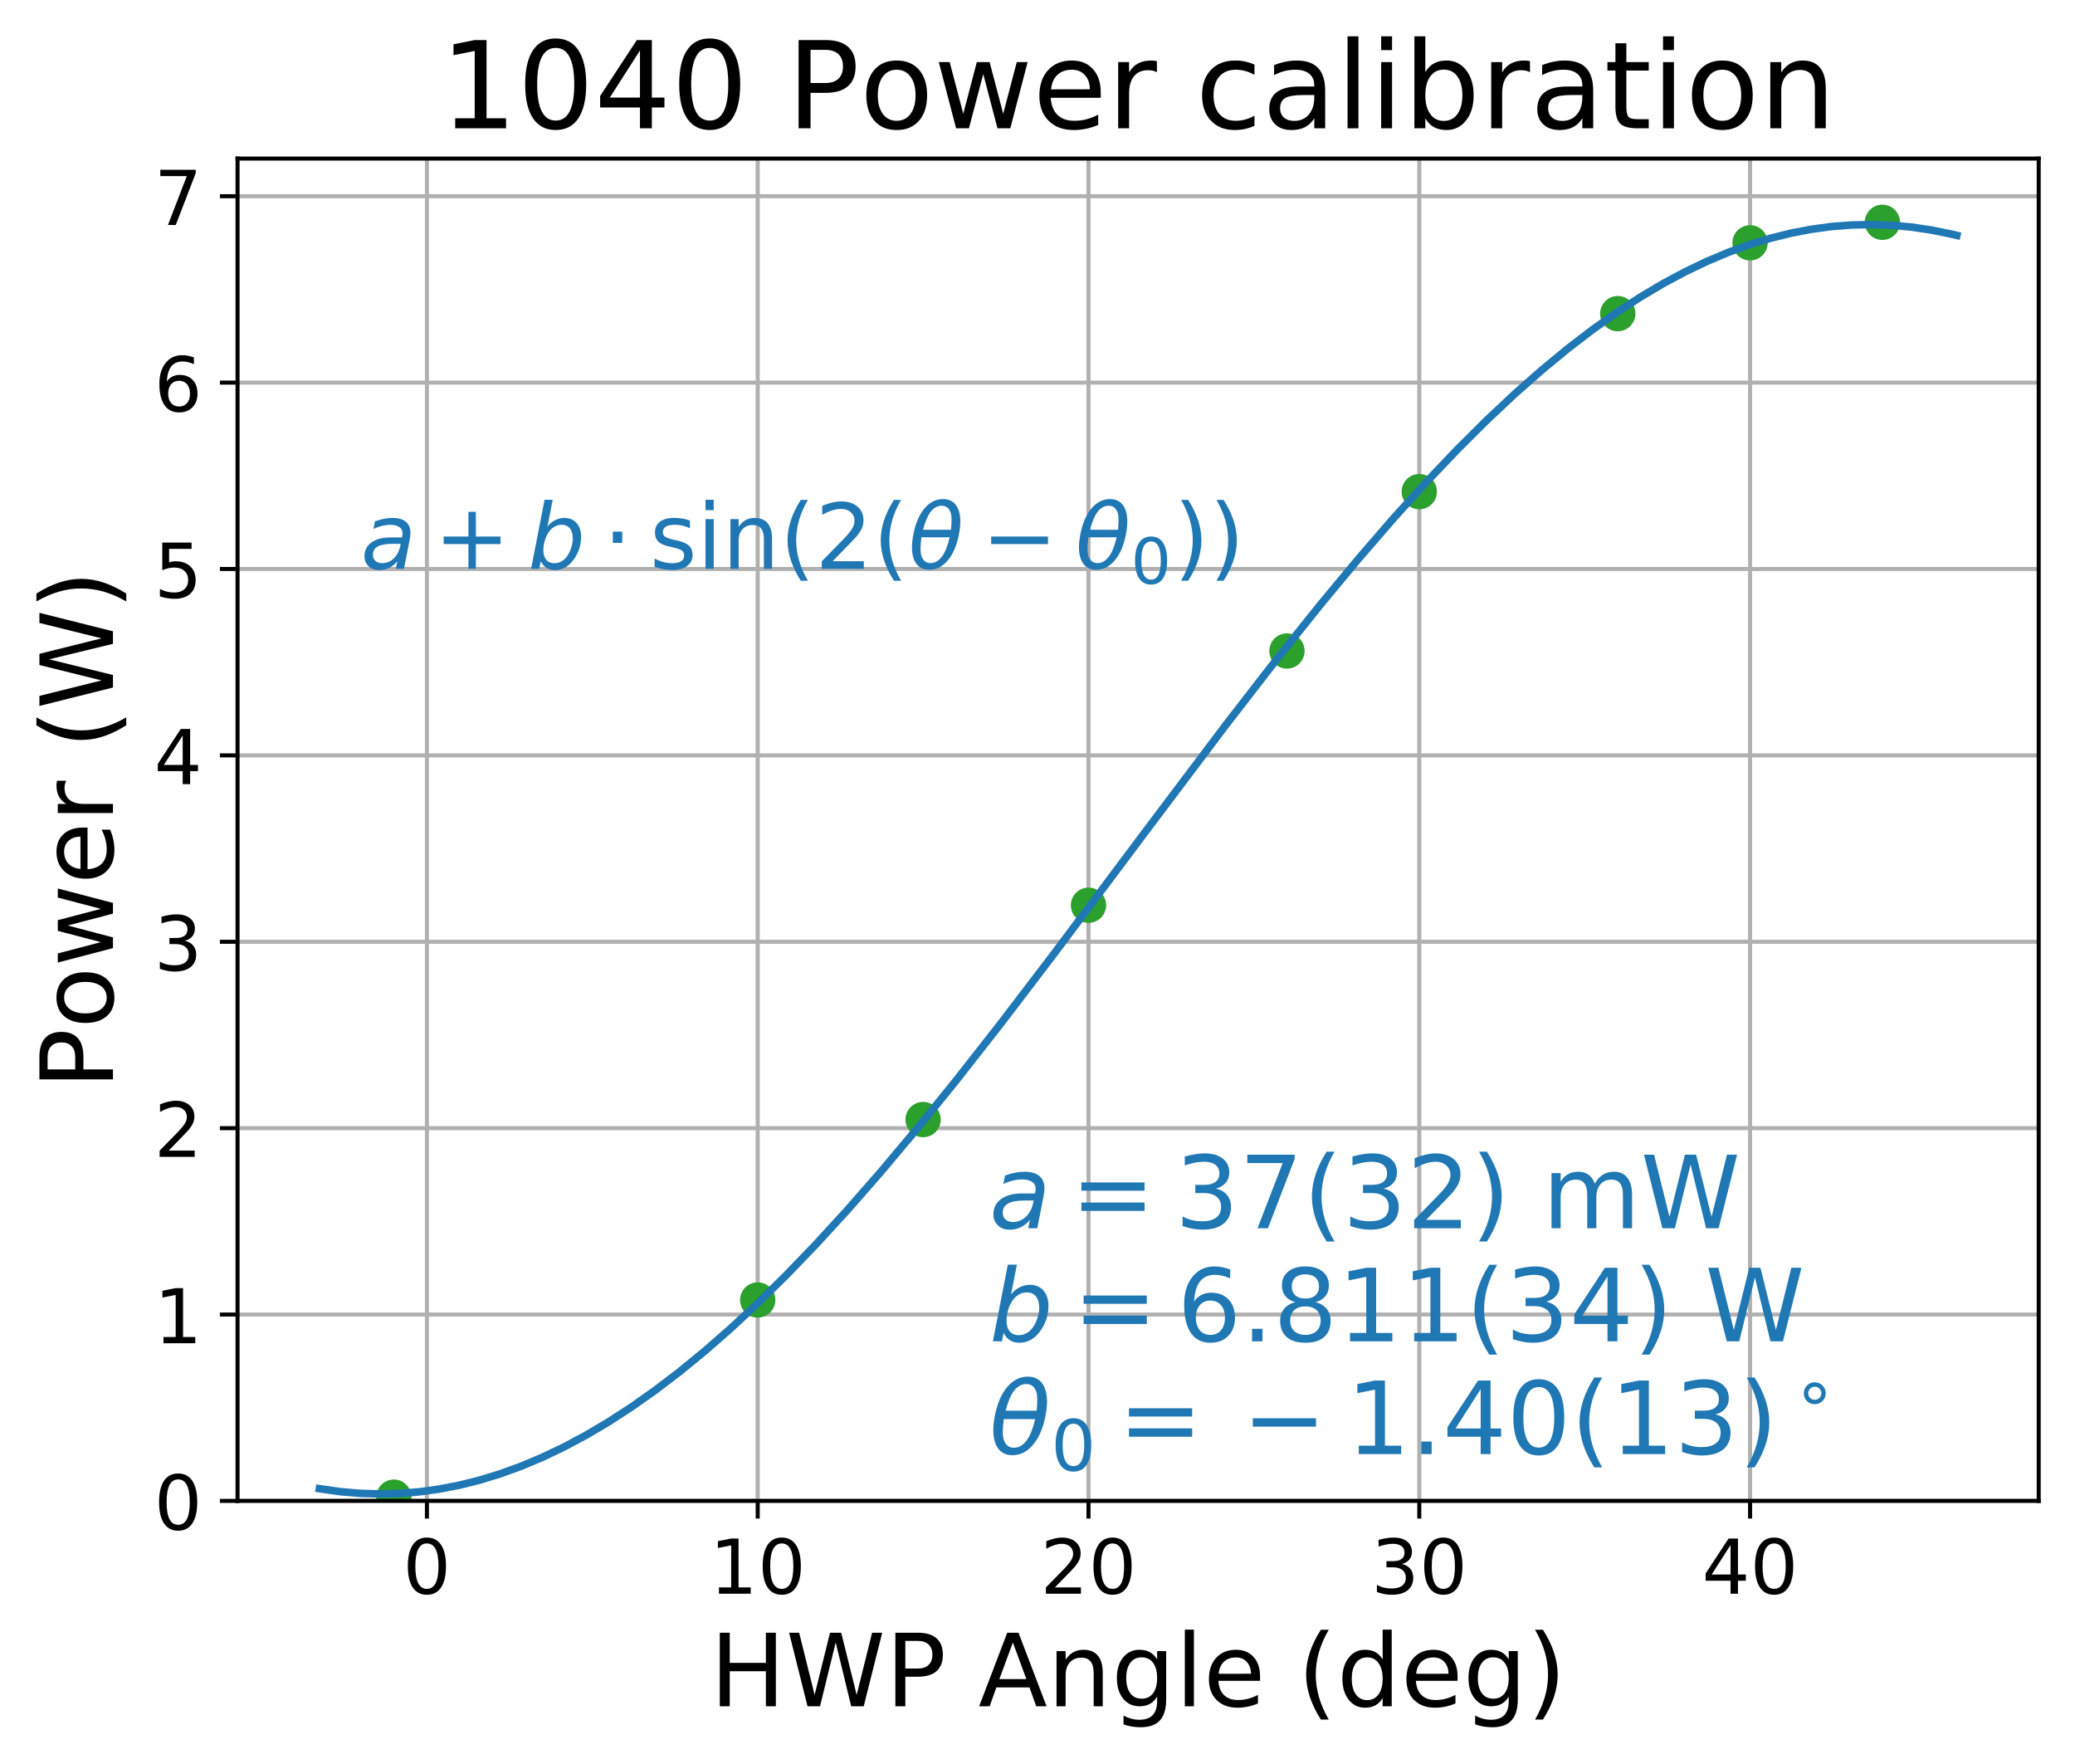
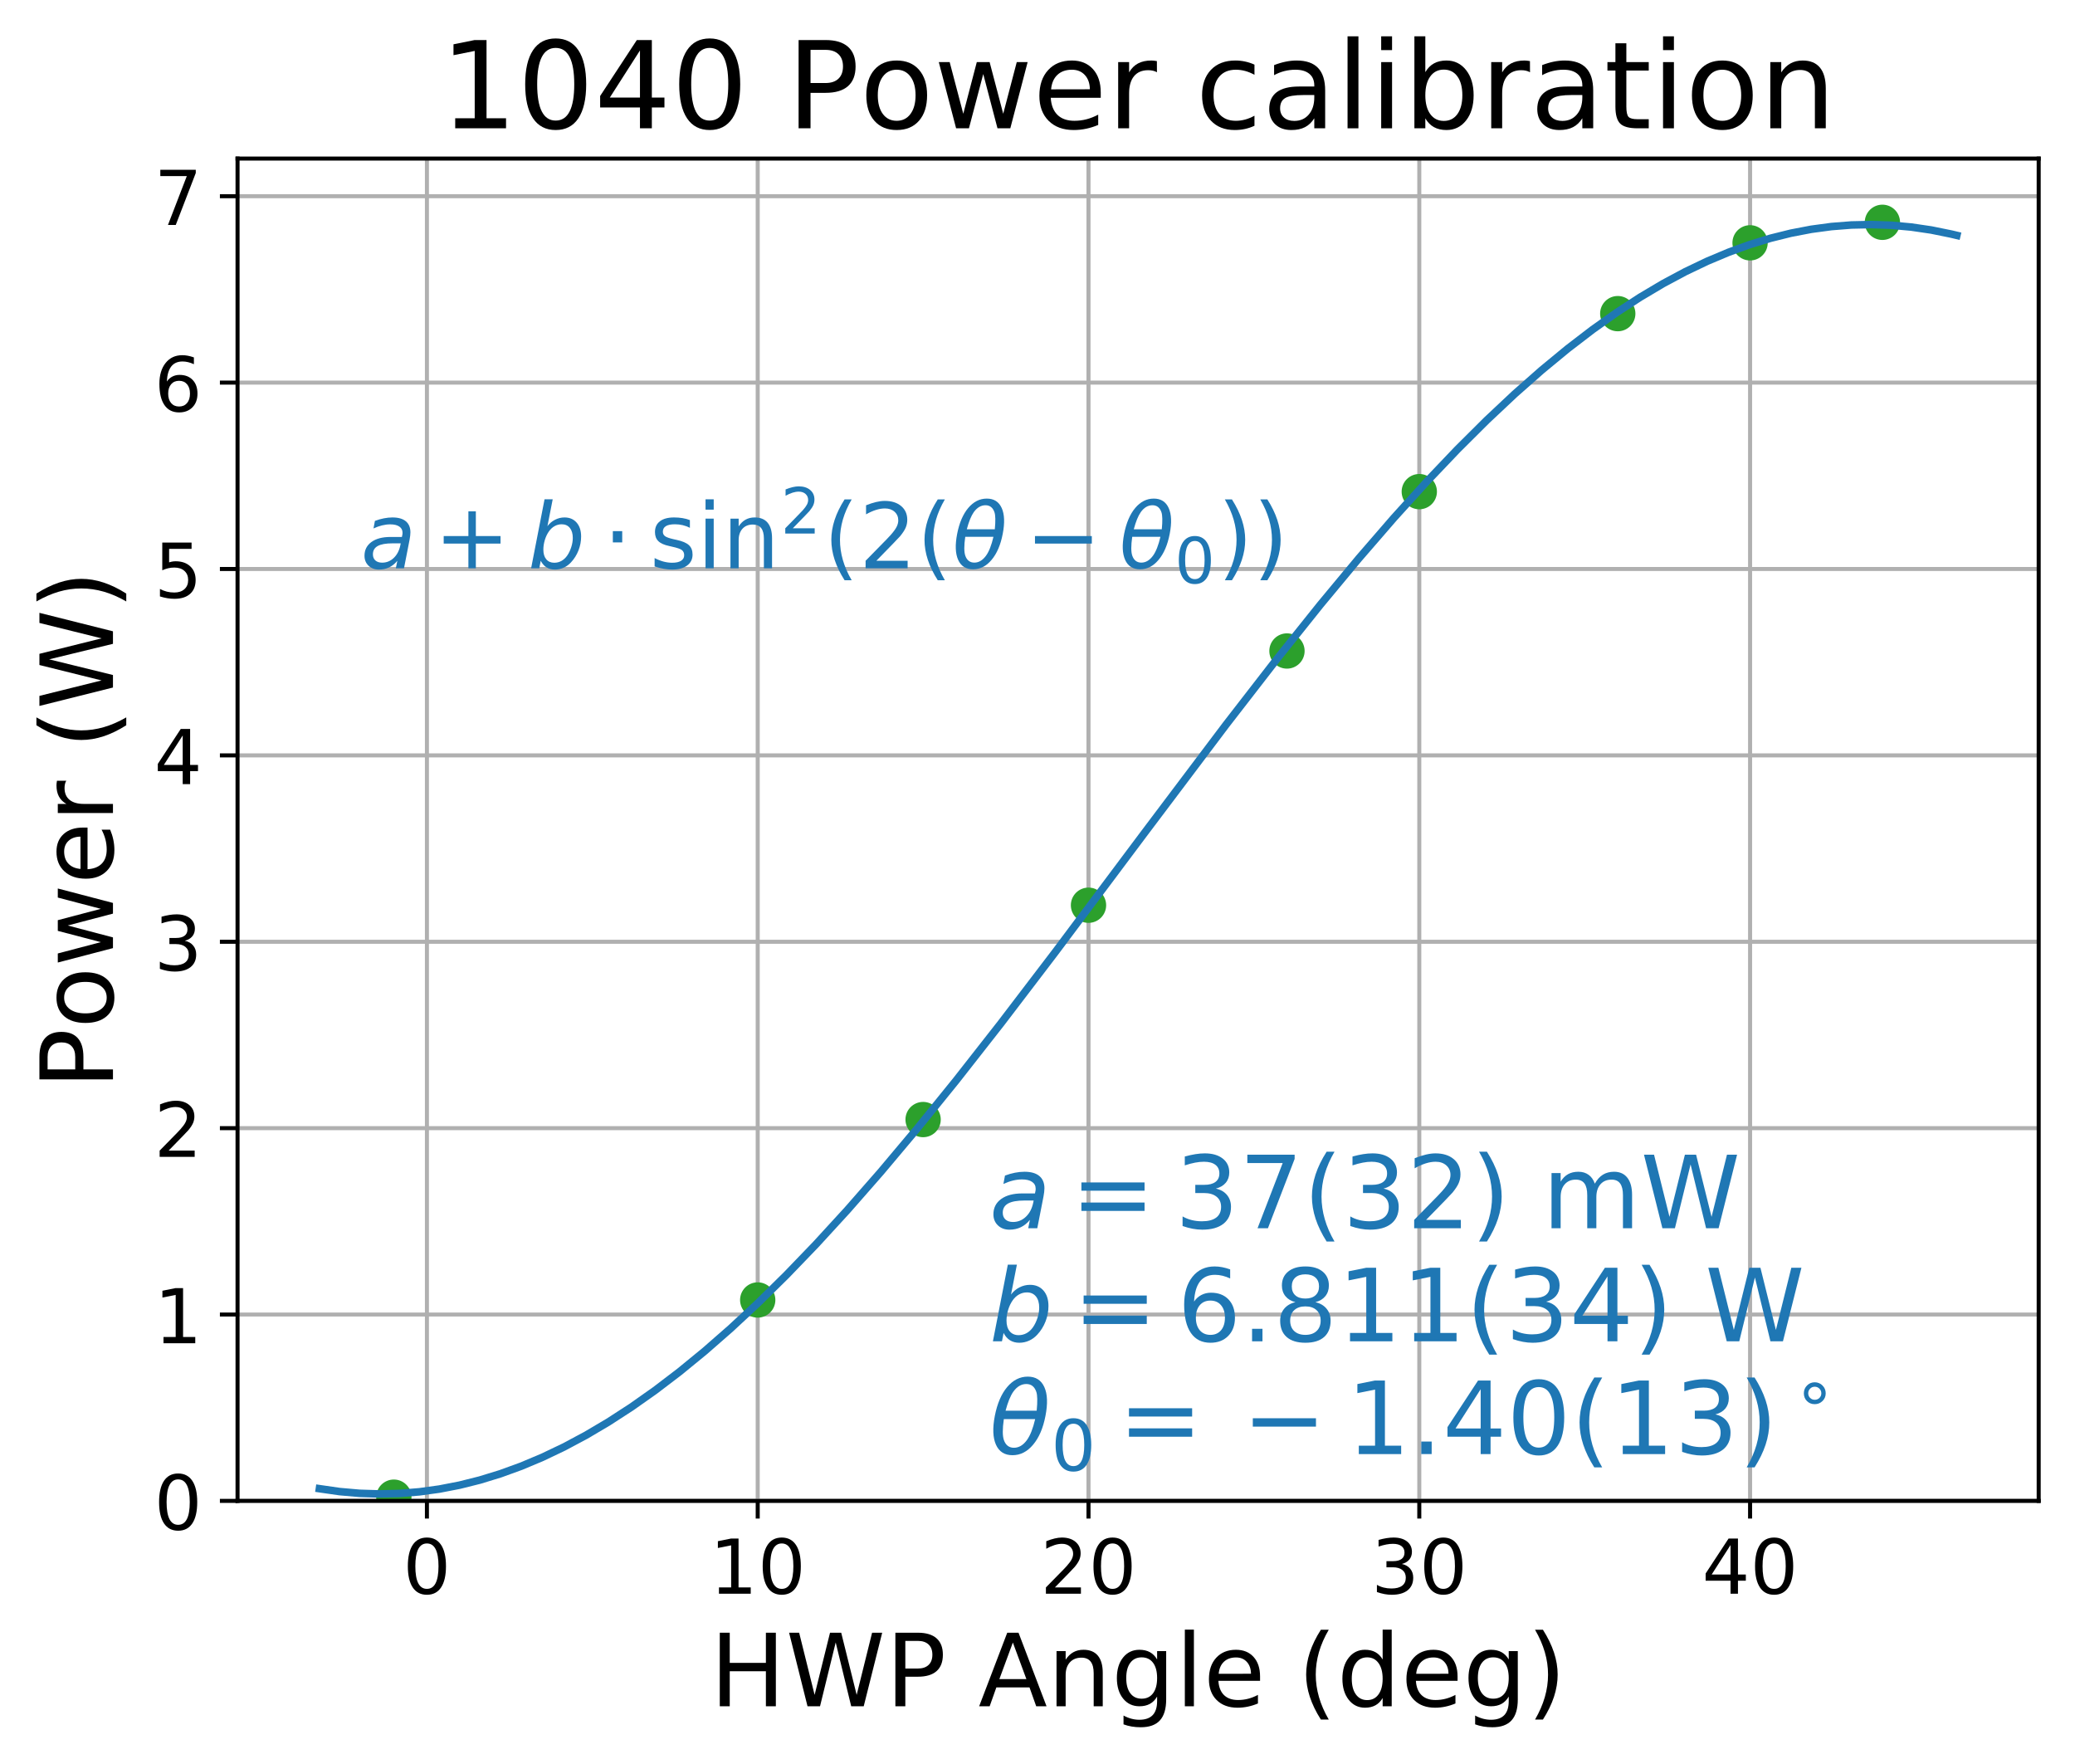
<svg xmlns="http://www.w3.org/2000/svg" xmlns:xlink="http://www.w3.org/1999/xlink" height="349.622pt" version="1.1" viewBox="0 0 411.42 349.622" width="411.42pt">
  <defs>
    <style type="text/css">
*{stroke-linecap:butt;stroke-linejoin:round;}
  </style>
  </defs>
  <g id="figure_1">
    <g id="patch_1">
      <path d="M 0 349.622  L 411.42 349.622  L 411.42 0  L 0 0  z " style="fill:none;" />
    </g>
    <g id="axes_1">
      <g id="patch_2">
        <path d="M 47.1 297.548  L 404.22 297.548  L 404.22 31.436  L 47.1 31.436  z " style="fill:none;" />
      </g>
      <g id="matplotlib.axis_1">
        <g id="xtick_1">
          <g id="line2d_1">
            <path clip-path="url(#pda76c42088)" d="M 84.648 297.548  L 84.648 31.436  " style="fill:none;stroke:#b0b0b0;stroke-linecap:square;stroke-width:0.8;" />
          </g>
          <g id="line2d_2">
            <defs>
              <path d="M 0 0  L 0 3.5  " id="m005f0a59be" style="stroke:#000000;stroke-width:0.8;" />
            </defs>
            <g>
              <use style="stroke:#000000;stroke-width:0.8;" x="84.648" xlink:href="#m005f0a59be" y="297.548" />
            </g>
          </g>
          <g id="text_1">
            <defs>
              <path d="M 31.781 66.406  Q 24.172 66.406 20.328 58.906  Q 16.5 51.422 16.5 36.375  Q 16.5 21.391 20.328 13.891  Q 24.172 6.391 31.781 6.391  Q 39.453 6.391 43.281 13.891  Q 47.125 21.391 47.125 36.375  Q 47.125 51.422 43.281 58.906  Q 39.453 66.406 31.781 66.406  z M 31.781 74.219  Q 44.047 74.219 50.516 64.516  Q 56.984 54.828 56.984 36.375  Q 56.984 17.969 50.516 8.266  Q 44.047 -1.422 31.781 -1.422  Q 19.531 -1.422 13.062 8.266  Q 6.594 17.969 6.594 36.375  Q 6.594 54.828 13.062 64.516  Q 19.531 74.219 31.781 74.219  z " id="DejaVuSans-48" />
            </defs>
            <g transform="translate(79.87655 315.9459)scale(0.15 -0.15)">
              <use xlink:href="#DejaVuSans-48" />
            </g>
          </g>
        </g>
        <g id="xtick_2">
          <g id="line2d_3">
            <path clip-path="url(#pda76c42088)" d="M 150.235 297.548  L 150.235 31.436  " style="fill:none;stroke:#b0b0b0;stroke-linecap:square;stroke-width:0.8;" />
          </g>
          <g id="line2d_4">
            <g>
              <use style="stroke:#000000;stroke-width:0.8;" x="150.235" xlink:href="#m005f0a59be" y="297.548" />
            </g>
          </g>
          <g id="text_2">
            <defs>
              <path d="M 12.406 8.297  L 28.516 8.297  L 28.516 63.922  L 10.984 60.406  L 10.984 69.391  L 28.422 72.906  L 38.281 72.906  L 38.281 8.297  L 54.391 8.297  L 54.391 0  L 12.406 0  z " id="DejaVuSans-49" />
            </defs>
            <g transform="translate(140.6915 315.9459)scale(0.15 -0.15)">
              <use xlink:href="#DejaVuSans-49" />
              <use x="63.623" xlink:href="#DejaVuSans-48" />
            </g>
          </g>
        </g>
        <g id="xtick_3">
          <g id="line2d_5">
            <path clip-path="url(#pda76c42088)" d="M 215.822 297.548  L 215.822 31.436  " style="fill:none;stroke:#b0b0b0;stroke-linecap:square;stroke-width:0.8;" />
          </g>
          <g id="line2d_6">
            <g>
              <use style="stroke:#000000;stroke-width:0.8;" x="215.822" xlink:href="#m005f0a59be" y="297.548" />
            </g>
          </g>
          <g id="text_3">
            <defs>
              <path d="M 19.188 8.297  L 53.609 8.297  L 53.609 0  L 7.328 0  L 7.328 8.297  Q 12.938 14.109 22.625 23.891  Q 32.328 33.688 34.812 36.531  Q 39.547 41.844 41.422 45.531  Q 43.312 49.219 43.312 52.781  Q 43.312 58.594 39.234 62.25  Q 35.156 65.922 28.609 65.922  Q 23.969 65.922 18.812 64.312  Q 13.672 62.703 7.812 59.422  L 7.812 69.391  Q 13.766 71.781 18.938 73  Q 24.125 74.219 28.422 74.219  Q 39.75 74.219 46.484 68.547  Q 53.219 62.891 53.219 53.422  Q 53.219 48.922 51.531 44.891  Q 49.859 40.875 45.406 35.406  Q 44.188 33.984 37.641 27.219  Q 31.109 20.453 19.188 8.297  z " id="DejaVuSans-50" />
            </defs>
            <g transform="translate(206.2782 315.9459)scale(0.15 -0.15)">
              <use xlink:href="#DejaVuSans-50" />
              <use x="63.623" xlink:href="#DejaVuSans-48" />
            </g>
          </g>
        </g>
        <g id="xtick_4">
          <g id="line2d_7">
            <path clip-path="url(#pda76c42088)" d="M 281.409 297.548  L 281.409 31.436  " style="fill:none;stroke:#b0b0b0;stroke-linecap:square;stroke-width:0.8;" />
          </g>
          <g id="line2d_8">
            <g>
              <use style="stroke:#000000;stroke-width:0.8;" x="281.409" xlink:href="#m005f0a59be" y="297.548" />
            </g>
          </g>
          <g id="text_4">
            <defs>
              <path d="M 40.578 39.312  Q 47.656 37.797 51.625 33  Q 55.609 28.219 55.609 21.188  Q 55.609 10.406 48.188 4.484  Q 40.766 -1.422 27.094 -1.422  Q 22.516 -1.422 17.656 -0.516  Q 12.797 0.391 7.625 2.203  L 7.625 11.719  Q 11.719 9.328 16.594 8.109  Q 21.484 6.891 26.812 6.891  Q 36.078 6.891 40.938 10.547  Q 45.797 14.203 45.797 21.188  Q 45.797 27.641 41.281 31.266  Q 36.766 34.906 28.719 34.906  L 20.219 34.906  L 20.219 43.016  L 29.109 43.016  Q 36.375 43.016 40.234 45.922  Q 44.094 48.828 44.094 54.297  Q 44.094 59.906 40.109 62.906  Q 36.141 65.922 28.719 65.922  Q 24.656 65.922 20.016 65.031  Q 15.375 64.156 9.812 62.312  L 9.812 71.094  Q 15.438 72.656 20.344 73.438  Q 25.25 74.219 29.594 74.219  Q 40.828 74.219 47.359 69.109  Q 53.906 64.016 53.906 55.328  Q 53.906 49.266 50.438 45.094  Q 46.969 40.922 40.578 39.312  z " id="DejaVuSans-51" />
            </defs>
            <g transform="translate(271.865 315.9459)scale(0.15 -0.15)">
              <use xlink:href="#DejaVuSans-51" />
              <use x="63.623" xlink:href="#DejaVuSans-48" />
            </g>
          </g>
        </g>
        <g id="xtick_5">
          <g id="line2d_9">
            <path clip-path="url(#pda76c42088)" d="M 346.996 297.548  L 346.996 31.436  " style="fill:none;stroke:#b0b0b0;stroke-linecap:square;stroke-width:0.8;" />
          </g>
          <g id="line2d_10">
            <g>
              <use style="stroke:#000000;stroke-width:0.8;" x="346.996" xlink:href="#m005f0a59be" y="297.548" />
            </g>
          </g>
          <g id="text_5">
            <defs>
              <path d="M 37.797 64.312  L 12.891 25.391  L 37.797 25.391  z M 35.203 72.906  L 47.609 72.906  L 47.609 25.391  L 58.016 25.391  L 58.016 17.188  L 47.609 17.188  L 47.609 0  L 37.797 0  L 37.797 17.188  L 4.891 17.188  L 4.891 26.703  z " id="DejaVuSans-52" />
            </defs>
            <g transform="translate(337.4518 315.9459)scale(0.15 -0.15)">
              <use xlink:href="#DejaVuSans-52" />
              <use x="63.623" xlink:href="#DejaVuSans-48" />
            </g>
          </g>
        </g>
        <g id="text_6">
          <defs>
            <path d="M 9.812 72.906  L 19.672 72.906  L 19.672 43.016  L 55.516 43.016  L 55.516 72.906  L 65.375 72.906  L 65.375 0  L 55.516 0  L 55.516 34.719  L 19.672 34.719  L 19.672 0  L 9.812 0  z " id="DejaVuSans-72" />
            <path d="M 3.328 72.906  L 13.281 72.906  L 28.609 11.281  L 43.891 72.906  L 54.984 72.906  L 70.312 11.281  L 85.594 72.906  L 95.609 72.906  L 77.297 0  L 64.891 0  L 49.516 63.281  L 33.984 0  L 21.578 0  z " id="DejaVuSans-87" />
            <path d="M 19.672 64.797  L 19.672 37.406  L 32.078 37.406  Q 38.969 37.406 42.719 40.969  Q 46.484 44.531 46.484 51.125  Q 46.484 57.672 42.719 61.234  Q 38.969 64.797 32.078 64.797  z M 9.812 72.906  L 32.078 72.906  Q 44.344 72.906 50.609 67.359  Q 56.891 61.812 56.891 51.125  Q 56.891 40.328 50.609 34.812  Q 44.344 29.297 32.078 29.297  L 19.672 29.297  L 19.672 0  L 9.812 0  z " id="DejaVuSans-80" />
            <path id="DejaVuSans-32" />
            <path d="M 34.188 63.188  L 20.797 26.906  L 47.609 26.906  z M 28.609 72.906  L 39.797 72.906  L 67.578 0  L 57.328 0  L 50.688 18.703  L 17.828 18.703  L 11.188 0  L 0.781 0  z " id="DejaVuSans-65" />
            <path d="M 54.891 33.016  L 54.891 0  L 45.906 0  L 45.906 32.719  Q 45.906 40.484 42.875 44.328  Q 39.844 48.188 33.797 48.188  Q 26.516 48.188 22.312 43.547  Q 18.109 38.922 18.109 30.906  L 18.109 0  L 9.078 0  L 9.078 54.688  L 18.109 54.688  L 18.109 46.188  Q 21.344 51.125 25.703 53.562  Q 30.078 56 35.797 56  Q 45.219 56 50.047 50.172  Q 54.891 44.344 54.891 33.016  z " id="DejaVuSans-110" />
            <path d="M 45.406 27.984  Q 45.406 37.75 41.375 43.109  Q 37.359 48.484 30.078 48.484  Q 22.859 48.484 18.828 43.109  Q 14.797 37.75 14.797 27.984  Q 14.797 18.266 18.828 12.891  Q 22.859 7.516 30.078 7.516  Q 37.359 7.516 41.375 12.891  Q 45.406 18.266 45.406 27.984  z M 54.391 6.781  Q 54.391 -7.172 48.188 -13.984  Q 42 -20.797 29.203 -20.797  Q 24.469 -20.797 20.266 -20.094  Q 16.062 -19.391 12.109 -17.922  L 12.109 -9.188  Q 16.062 -11.328 19.922 -12.344  Q 23.781 -13.375 27.781 -13.375  Q 36.625 -13.375 41.016 -8.766  Q 45.406 -4.156 45.406 5.172  L 45.406 9.625  Q 42.625 4.781 38.281 2.391  Q 33.938 0 27.875 0  Q 17.828 0 11.672 7.656  Q 5.516 15.328 5.516 27.984  Q 5.516 40.672 11.672 48.328  Q 17.828 56 27.875 56  Q 33.938 56 38.281 53.609  Q 42.625 51.219 45.406 46.391  L 45.406 54.688  L 54.391 54.688  z " id="DejaVuSans-103" />
            <path d="M 9.422 75.984  L 18.406 75.984  L 18.406 0  L 9.422 0  z " id="DejaVuSans-108" />
            <path d="M 56.203 29.594  L 56.203 25.203  L 14.891 25.203  Q 15.484 15.922 20.484 11.062  Q 25.484 6.203 34.422 6.203  Q 39.594 6.203 44.453 7.469  Q 49.312 8.734 54.109 11.281  L 54.109 2.781  Q 49.266 0.734 44.188 -0.344  Q 39.109 -1.422 33.891 -1.422  Q 20.797 -1.422 13.156 6.188  Q 5.516 13.812 5.516 26.812  Q 5.516 40.234 12.766 48.109  Q 20.016 56 32.328 56  Q 43.359 56 49.781 48.891  Q 56.203 41.797 56.203 29.594  z M 47.219 32.234  Q 47.125 39.594 43.094 43.984  Q 39.062 48.391 32.422 48.391  Q 24.906 48.391 20.391 44.141  Q 15.875 39.891 15.188 32.172  z " id="DejaVuSans-101" />
            <path d="M 31 75.875  Q 24.469 64.656 21.281 53.656  Q 18.109 42.672 18.109 31.391  Q 18.109 20.125 21.312 9.062  Q 24.516 -2 31 -13.188  L 23.188 -13.188  Q 15.875 -1.703 12.234 9.375  Q 8.594 20.453 8.594 31.391  Q 8.594 42.281 12.203 53.312  Q 15.828 64.359 23.188 75.875  z " id="DejaVuSans-40" />
            <path d="M 45.406 46.391  L 45.406 75.984  L 54.391 75.984  L 54.391 0  L 45.406 0  L 45.406 8.203  Q 42.578 3.328 38.25 0.953  Q 33.938 -1.422 27.875 -1.422  Q 17.969 -1.422 11.734 6.484  Q 5.516 14.406 5.516 27.297  Q 5.516 40.188 11.734 48.094  Q 17.969 56 27.875 56  Q 33.938 56 38.25 53.625  Q 42.578 51.266 45.406 46.391  z M 14.797 27.297  Q 14.797 17.391 18.875 11.75  Q 22.953 6.109 30.078 6.109  Q 37.203 6.109 41.297 11.75  Q 45.406 17.391 45.406 27.297  Q 45.406 37.203 41.297 42.844  Q 37.203 48.484 30.078 48.484  Q 22.953 48.484 18.875 42.844  Q 14.797 37.203 14.797 27.297  z " id="DejaVuSans-100" />
            <path d="M 8.016 75.875  L 15.828 75.875  Q 23.141 64.359 26.781 53.312  Q 30.422 42.281 30.422 31.391  Q 30.422 20.453 26.781 9.375  Q 23.141 -1.703 15.828 -13.188  L 8.016 -13.188  Q 14.5 -2 17.703 9.062  Q 20.906 20.125 20.906 31.391  Q 20.906 42.672 17.703 53.656  Q 14.5 64.656 8.016 75.875  z " id="DejaVuSans-41" />
          </defs>
          <g transform="translate(140.7553 338.2623)scale(0.2 -0.2)">
            <use xlink:href="#DejaVuSans-72" />
            <use x="75.195" xlink:href="#DejaVuSans-87" />
            <use x="174.072" xlink:href="#DejaVuSans-80" />
            <use x="234.375" xlink:href="#DejaVuSans-32" />
            <use x="266.162" xlink:href="#DejaVuSans-65" />
            <use x="334.57" xlink:href="#DejaVuSans-110" />
            <use x="397.949" xlink:href="#DejaVuSans-103" />
            <use x="461.426" xlink:href="#DejaVuSans-108" />
            <use x="489.209" xlink:href="#DejaVuSans-101" />
            <use x="550.732" xlink:href="#DejaVuSans-32" />
            <use x="582.52" xlink:href="#DejaVuSans-40" />
            <use x="621.533" xlink:href="#DejaVuSans-100" />
            <use x="685.01" xlink:href="#DejaVuSans-101" />
            <use x="746.533" xlink:href="#DejaVuSans-103" />
            <use x="810.01" xlink:href="#DejaVuSans-41" />
          </g>
        </g>
      </g>
      <g id="matplotlib.axis_2">
        <g id="ytick_1">
          <g id="line2d_11">
            <path clip-path="url(#pda76c42088)" d="M 47.1 297.548  L 404.22 297.548  " style="fill:none;stroke:#b0b0b0;stroke-linecap:square;stroke-width:0.8;" />
          </g>
          <g id="line2d_12">
            <defs>
              <path d="M 0 0  L -3.5 0  " id="mc3ce260a5b" style="stroke:#000000;stroke-width:0.8;" />
            </defs>
            <g>
              <use style="stroke:#000000;stroke-width:0.8;" x="47.1" xlink:href="#mc3ce260a5b" y="297.548" />
            </g>
          </g>
          <g id="text_7">
            <g transform="translate(30.55625 303.2471)scale(0.15 -0.15)">
              <use xlink:href="#DejaVuSans-48" />
            </g>
          </g>
        </g>
        <g id="ytick_2">
          <g id="line2d_13">
            <path clip-path="url(#pda76c42088)" d="M 47.1 260.599  L 404.22 260.599  " style="fill:none;stroke:#b0b0b0;stroke-linecap:square;stroke-width:0.8;" />
          </g>
          <g id="line2d_14">
            <g>
              <use style="stroke:#000000;stroke-width:0.8;" x="47.1" xlink:href="#mc3ce260a5b" y="260.599" />
            </g>
          </g>
          <g id="text_8">
            <g transform="translate(30.55625 266.2973)scale(0.15 -0.15)">
              <use xlink:href="#DejaVuSans-49" />
            </g>
          </g>
        </g>
        <g id="ytick_3">
          <g id="line2d_15">
            <path clip-path="url(#pda76c42088)" d="M 47.1 223.649  L 404.22 223.649  " style="fill:none;stroke:#b0b0b0;stroke-linecap:square;stroke-width:0.8;" />
          </g>
          <g id="line2d_16">
            <g>
              <use style="stroke:#000000;stroke-width:0.8;" x="47.1" xlink:href="#mc3ce260a5b" y="223.649" />
            </g>
          </g>
          <g id="text_9">
            <g transform="translate(30.55625 229.3476)scale(0.15 -0.15)">
              <use xlink:href="#DejaVuSans-50" />
            </g>
          </g>
        </g>
        <g id="ytick_4">
          <g id="line2d_17">
            <path clip-path="url(#pda76c42088)" d="M 47.1 186.699  L 404.22 186.699  " style="fill:none;stroke:#b0b0b0;stroke-linecap:square;stroke-width:0.8;" />
          </g>
          <g id="line2d_18">
            <g>
              <use style="stroke:#000000;stroke-width:0.8;" x="47.1" xlink:href="#mc3ce260a5b" y="186.699" />
            </g>
          </g>
          <g id="text_10">
            <g transform="translate(30.55625 192.3979)scale(0.15 -0.15)">
              <use xlink:href="#DejaVuSans-51" />
            </g>
          </g>
        </g>
        <g id="ytick_5">
          <g id="line2d_19">
            <path clip-path="url(#pda76c42088)" d="M 47.1 149.749  L 404.22 149.749  " style="fill:none;stroke:#b0b0b0;stroke-linecap:square;stroke-width:0.8;" />
          </g>
          <g id="line2d_20">
            <g>
              <use style="stroke:#000000;stroke-width:0.8;" x="47.1" xlink:href="#mc3ce260a5b" y="149.749" />
            </g>
          </g>
          <g id="text_11">
            <g transform="translate(30.55625 155.4481)scale(0.15 -0.15)">
              <use xlink:href="#DejaVuSans-52" />
            </g>
          </g>
        </g>
        <g id="ytick_6">
          <g id="line2d_21">
            <path clip-path="url(#pda76c42088)" d="M 47.1 112.8  L 404.22 112.8  " style="fill:none;stroke:#b0b0b0;stroke-linecap:square;stroke-width:0.8;" />
          </g>
          <g id="line2d_22">
            <g>
              <use style="stroke:#000000;stroke-width:0.8;" x="47.1" xlink:href="#mc3ce260a5b" y="112.8" />
            </g>
          </g>
          <g id="text_12">
            <defs>
              <path d="M 10.797 72.906  L 49.516 72.906  L 49.516 64.594  L 19.828 64.594  L 19.828 46.734  Q 21.969 47.469 24.109 47.828  Q 26.266 48.188 28.422 48.188  Q 40.625 48.188 47.75 41.5  Q 54.891 34.812 54.891 23.391  Q 54.891 11.625 47.562 5.094  Q 40.234 -1.422 26.906 -1.422  Q 22.312 -1.422 17.547 -0.641  Q 12.797 0.141 7.719 1.703  L 7.719 11.625  Q 12.109 9.234 16.797 8.062  Q 21.484 6.891 26.703 6.891  Q 35.156 6.891 40.078 11.328  Q 45.016 15.766 45.016 23.391  Q 45.016 31 40.078 35.438  Q 35.156 39.891 26.703 39.891  Q 22.75 39.891 18.812 39.016  Q 14.891 38.141 10.797 36.281  z " id="DejaVuSans-53" />
            </defs>
            <g transform="translate(30.55625 118.4984)scale(0.15 -0.15)">
              <use xlink:href="#DejaVuSans-53" />
            </g>
          </g>
        </g>
        <g id="ytick_7">
          <g id="line2d_23">
            <path clip-path="url(#pda76c42088)" d="M 47.1 75.85  L 404.22 75.85  " style="fill:none;stroke:#b0b0b0;stroke-linecap:square;stroke-width:0.8;" />
          </g>
          <g id="line2d_24">
            <g>
              <use style="stroke:#000000;stroke-width:0.8;" x="47.1" xlink:href="#mc3ce260a5b" y="75.85" />
            </g>
          </g>
          <g id="text_13">
            <defs>
              <path d="M 33.016 40.375  Q 26.375 40.375 22.484 35.828  Q 18.609 31.297 18.609 23.391  Q 18.609 15.531 22.484 10.953  Q 26.375 6.391 33.016 6.391  Q 39.656 6.391 43.531 10.953  Q 47.406 15.531 47.406 23.391  Q 47.406 31.297 43.531 35.828  Q 39.656 40.375 33.016 40.375  z M 52.594 71.297  L 52.594 62.312  Q 48.875 64.062 45.094 64.984  Q 41.312 65.922 37.594 65.922  Q 27.828 65.922 22.672 59.328  Q 17.531 52.734 16.797 39.406  Q 19.672 43.656 24.016 45.922  Q 28.375 48.188 33.594 48.188  Q 44.578 48.188 50.953 41.516  Q 57.328 34.859 57.328 23.391  Q 57.328 12.156 50.688 5.359  Q 44.047 -1.422 33.016 -1.422  Q 20.359 -1.422 13.672 8.266  Q 6.984 17.969 6.984 36.375  Q 6.984 53.656 15.188 63.938  Q 23.391 74.219 37.203 74.219  Q 40.922 74.219 44.703 73.484  Q 48.484 72.75 52.594 71.297  z " id="DejaVuSans-54" />
            </defs>
            <g transform="translate(30.55625 81.54866)scale(0.15 -0.15)">
              <use xlink:href="#DejaVuSans-54" />
            </g>
          </g>
        </g>
        <g id="ytick_8">
          <g id="line2d_25">
            <path clip-path="url(#pda76c42088)" d="M 47.1 38.9  L 404.22 38.9  " style="fill:none;stroke:#b0b0b0;stroke-linecap:square;stroke-width:0.8;" />
          </g>
          <g id="line2d_26">
            <g>
              <use style="stroke:#000000;stroke-width:0.8;" x="47.1" xlink:href="#mc3ce260a5b" y="38.9" />
            </g>
          </g>
          <g id="text_14">
            <defs>
              <path d="M 8.203 72.906  L 55.078 72.906  L 55.078 68.703  L 28.609 0  L 18.312 0  L 43.219 64.594  L 8.203 64.594  z " id="DejaVuSans-55" />
            </defs>
            <g transform="translate(30.55625 44.59893)scale(0.15 -0.15)">
              <use xlink:href="#DejaVuSans-55" />
            </g>
          </g>
        </g>
        <g id="text_15">
          <defs>
            <path d="M 30.609 48.391  Q 23.391 48.391 19.188 42.75  Q 14.984 37.109 14.984 27.297  Q 14.984 17.484 19.156 11.844  Q 23.344 6.203 30.609 6.203  Q 37.797 6.203 41.984 11.859  Q 46.188 17.531 46.188 27.297  Q 46.188 37.016 41.984 42.703  Q 37.797 48.391 30.609 48.391  z M 30.609 56  Q 42.328 56 49.016 48.375  Q 55.719 40.766 55.719 27.297  Q 55.719 13.875 49.016 6.219  Q 42.328 -1.422 30.609 -1.422  Q 18.844 -1.422 12.172 6.219  Q 5.516 13.875 5.516 27.297  Q 5.516 40.766 12.172 48.375  Q 18.844 56 30.609 56  z " id="DejaVuSans-111" />
            <path d="M 4.203 54.688  L 13.188 54.688  L 24.422 12.016  L 35.594 54.688  L 46.188 54.688  L 57.422 12.016  L 68.609 54.688  L 77.594 54.688  L 63.281 0  L 52.688 0  L 40.922 44.828  L 29.109 0  L 18.5 0  z " id="DejaVuSans-119" />
            <path d="M 41.109 46.297  Q 39.594 47.172 37.812 47.578  Q 36.031 48 33.891 48  Q 26.266 48 22.188 43.047  Q 18.109 38.094 18.109 28.812  L 18.109 0  L 9.078 0  L 9.078 54.688  L 18.109 54.688  L 18.109 46.188  Q 20.953 51.172 25.484 53.578  Q 30.031 56 36.531 56  Q 37.453 56 38.578 55.875  Q 39.703 55.766 41.062 55.516  z " id="DejaVuSans-114" />
          </defs>
          <g transform="translate(22.39688 215.9469)rotate(-90)scale(0.2 -0.2)">
            <use xlink:href="#DejaVuSans-80" />
            <use x="60.256" xlink:href="#DejaVuSans-111" />
            <use x="121.438" xlink:href="#DejaVuSans-119" />
            <use x="203.225" xlink:href="#DejaVuSans-101" />
            <use x="264.748" xlink:href="#DejaVuSans-114" />
            <use x="305.861" xlink:href="#DejaVuSans-32" />
            <use x="337.648" xlink:href="#DejaVuSans-40" />
            <use x="376.662" xlink:href="#DejaVuSans-87" />
            <use x="475.539" xlink:href="#DejaVuSans-41" />
          </g>
        </g>
      </g>
      <g id="line2d_27">
        <defs>
          <path d="M 0 3  C 0.796 3 1.559 2.684 2.121 2.121  C 2.684 1.559 3 0.796 3 0  C 3 -0.796 2.684 -1.559 2.121 -2.121  C 1.559 -2.684 0.796 -3 0 -3  C -0.796 -3 -1.559 -2.684 -2.121 -2.121  C -2.684 -1.559 -3 -0.796 -3 0  C -3 0.796 -2.684 1.559 -2.121 2.121  C -1.559 2.684 -0.796 3 0 3  z " id="mbab2358add" style="stroke:#2ca02c;" />
        </defs>
        <g clip-path="url(#pda76c42088)">
          <use style="fill:#2ca02c;stroke:#2ca02c;" x="78.09" xlink:href="#mbab2358add" y="296.809" />
          <use style="fill:#2ca02c;stroke:#2ca02c;" x="150.235" xlink:href="#mbab2358add" y="257.716" />
          <use style="fill:#2ca02c;stroke:#2ca02c;" x="183.029" xlink:href="#mbab2358add" y="221.949" />
          <use style="fill:#2ca02c;stroke:#2ca02c;" x="215.822" xlink:href="#mbab2358add" y="179.457" />
          <use style="fill:#2ca02c;stroke:#2ca02c;" x="255.174" xlink:href="#mbab2358add" y="129.057" />
          <use style="fill:#2ca02c;stroke:#2ca02c;" x="281.409" xlink:href="#mbab2358add" y="97.465" />
          <use style="fill:#2ca02c;stroke:#2ca02c;" x="320.761" xlink:href="#mbab2358add" y="62.178" />
          <use style="fill:#2ca02c;stroke:#2ca02c;" x="346.996" xlink:href="#mbab2358add" y="48.138" />
          <use style="fill:#2ca02c;stroke:#2ca02c;" x="373.23" xlink:href="#mbab2358add" y="44.073" />
        </g>
      </g>
      <g id="line2d_28">
        <path clip-path="url(#pda76c42088)" d="M 63.333 295.124  L 67.326 295.7  L 71.288 296.047  L 75.249 296.17  L 79.21 296.07  L 83.171 295.747  L 87.132 295.2  L 91.126 294.425  L 95.152 293.416  L 99.211 292.17  L 103.334 290.672  L 107.523 288.912  L 111.808 286.868  L 116.159 284.545  L 120.608 281.917  L 125.186 278.951  L 129.894 275.632  L 134.731 271.946  L 139.732 267.853  L 144.894 263.338  L 150.284 258.325  L 155.901 252.792  L 161.778 246.689  L 168.012 239.889  L 174.635 232.329  L 181.779 223.832  L 189.604 214.172  L 198.467 202.865  L 209.215 188.777  L 226.683 165.449  L 243.079 143.69  L 253.275 130.528  L 261.814 119.858  L 269.412 110.712  L 276.392 102.652  L 282.886 95.487  L 288.99 89.079  L 294.802 83.295  L 300.354 78.08  L 305.679 73.382  L 310.809 69.15  L 315.744 65.363  L 320.55 61.953  L 325.193 58.929  L 329.738 56.231  L 334.154 53.866  L 338.473 51.802  L 342.726 50.014  L 346.914 48.494  L 351.038 47.234  L 355.096 46.226  L 359.123 45.454  L 363.116 44.916  L 367.077 44.605  L 371.039 44.518  L 375 44.655  L 378.961 45.015  L 382.922 45.598  L 386.916 46.41  L 387.987 46.666  L 387.987 46.666  " style="fill:none;stroke:#1f77b4;stroke-linecap:square;stroke-width:1.5;" />
      </g>
      <g id="patch_3">
        <path d="M 47.1 297.548  L 47.1 31.436  " style="fill:none;stroke:#000000;stroke-linecap:square;stroke-linejoin:miter;stroke-width:0.8;" />
      </g>
      <g id="patch_4">
        <path d="M 404.22 297.548  L 404.22 31.436  " style="fill:none;stroke:#000000;stroke-linecap:square;stroke-linejoin:miter;stroke-width:0.8;" />
      </g>
      <g id="patch_5">
        <path d="M 47.1 297.548  L 404.22 297.548  " style="fill:none;stroke:#000000;stroke-linecap:square;stroke-linejoin:miter;stroke-width:0.8;" />
      </g>
      <g id="patch_6">
        <path d="M 47.1 31.436  L 404.22 31.436  " style="fill:none;stroke:#000000;stroke-linecap:square;stroke-linejoin:miter;stroke-width:0.8;" />
      </g>
      <g id="text_16">
        <defs>
          <path d="M 53.719 31.203  L 47.609 0  L 38.625 0  L 40.281 8.297  Q 36.328 3.422 31.266 1  Q 26.219 -1.422 20.016 -1.422  Q 13.031 -1.422 8.562 2.844  Q 4.109 7.125 4.109 13.812  Q 4.109 23.391 11.75 28.953  Q 19.391 34.516 32.812 34.516  L 45.312 34.516  L 45.797 36.922  Q 45.906 37.312 45.953 37.766  Q 46 38.234 46 39.203  Q 46 43.562 42.453 45.969  Q 38.922 48.391 32.516 48.391  Q 28.125 48.391 23.5 47.266  Q 18.891 46.141 14.016 43.891  L 15.578 52.203  Q 20.656 54.109 25.516 55.047  Q 30.375 56 34.906 56  Q 44.578 56 49.625 51.797  Q 54.688 47.609 54.688 39.594  Q 54.688 37.984 54.438 35.812  Q 54.203 33.641 53.719 31.203  z M 44 27.484  L 35.016 27.484  Q 23.969 27.484 18.672 24.531  Q 13.375 21.578 13.375 15.375  Q 13.375 11.078 16.078 8.641  Q 18.797 6.203 23.578 6.203  Q 30.906 6.203 36.375 11.453  Q 41.844 16.703 43.609 25.484  z " id="DejaVuSans-Oblique-97" />
          <path d="M 46 62.703  L 46 35.5  L 73.188 35.5  L 73.188 27.203  L 46 27.203  L 46 0  L 37.797 0  L 37.797 27.203  L 10.594 27.203  L 10.594 35.5  L 37.797 35.5  L 37.797 62.703  z " id="DejaVuSans-43" />
          <path d="M 49.516 33.406  Q 49.516 40.484 46.266 44.484  Q 43.016 48.484 37.312 48.484  Q 33.156 48.484 29.516 46.453  Q 25.875 44.438 23.188 40.578  Q 20.359 36.531 18.719 31.172  Q 17.094 25.828 17.094 20.516  Q 17.094 13.766 20.281 9.938  Q 23.484 6.109 29.109 6.109  Q 33.344 6.109 36.953 8.078  Q 40.578 10.062 43.312 13.922  Q 46.094 17.922 47.797 23.234  Q 49.516 28.562 49.516 33.406  z M 21.578 46.391  Q 24.906 50.875 29.906 53.438  Q 34.906 56 40.375 56  Q 48.781 56 53.734 50.328  Q 58.688 44.672 58.688 35.016  Q 58.688 27.094 55.781 19.672  Q 52.875 12.25 47.516 6.5  Q 44 2.688 39.406 0.625  Q 34.812 -1.422 29.781 -1.422  Q 24.469 -1.422 20.562 1.016  Q 16.656 3.469 14.203 8.297  L 12.594 0  L 3.609 0  L 18.406 75.984  L 27.391 75.984  z " id="DejaVuSans-Oblique-98" />
          <path d="M 10.688 40.922  L 21 40.922  L 21 28.516  L 10.688 28.516  z " id="DejaVuSans-8901" />
          <path d="M 44.281 53.078  L 44.281 44.578  Q 40.484 46.531 36.375 47.5  Q 32.281 48.484 27.875 48.484  Q 21.188 48.484 17.844 46.438  Q 14.5 44.391 14.5 40.281  Q 14.5 37.156 16.891 35.375  Q 19.281 33.594 26.516 31.984  L 29.594 31.297  Q 39.156 29.25 43.188 25.516  Q 47.219 21.781 47.219 15.094  Q 47.219 7.469 41.188 3.016  Q 35.156 -1.422 24.609 -1.422  Q 20.219 -1.422 15.453 -0.562  Q 10.688 0.297 5.422 2  L 5.422 11.281  Q 10.406 8.688 15.234 7.391  Q 20.062 6.109 24.812 6.109  Q 31.156 6.109 34.562 8.281  Q 37.984 10.453 37.984 14.406  Q 37.984 18.062 35.516 20.016  Q 33.062 21.969 24.703 23.781  L 21.578 24.516  Q 13.234 26.266 9.516 29.906  Q 5.812 33.547 5.812 39.891  Q 5.812 47.609 11.281 51.797  Q 16.75 56 26.812 56  Q 31.781 56 36.172 55.266  Q 40.578 54.547 44.281 53.078  z " id="DejaVuSans-115" />
          <path d="M 9.422 54.688  L 18.406 54.688  L 18.406 0  L 9.422 0  z M 9.422 75.984  L 18.406 75.984  L 18.406 64.594  L 9.422 64.594  z " id="DejaVuSans-105" />
          <path d="M 45.516 34.672  L 14.453 34.672  Q 12.359 20.062 14.5 13.875  Q 17.188 6.25 24.469 6.25  Q 31.781 6.25 37.359 13.922  Q 42.234 20.656 45.516 34.672  z M 47.016 42.969  Q 48.344 56.844 46.625 61.719  Q 43.953 69.438 36.766 69.438  Q 29.297 69.438 23.828 61.812  Q 19.531 55.672 16.156 42.969  z M 38.188 76.766  Q 49.906 76.766 54.594 66.406  Q 59.281 56.109 55.719 37.844  Q 52.203 19.625 43.453 9.281  Q 34.766 -1.125 23.047 -1.125  Q 11.281 -1.125 6.641 9.281  Q 2 19.625 5.516 37.844  Q 9.078 56.109 17.719 66.406  Q 26.422 76.766 38.188 76.766  z " id="DejaVuSans-Oblique-952" />
          <path d="M 10.594 35.5  L 73.188 35.5  L 73.188 27.203  L 10.594 27.203  z " id="DejaVuSans-8722" />
        </defs>
        <g style="fill:#1f77b4;" transform="translate(71.53107 112.7996)scale(0.18 -0.18)">
-           <use transform="translate(0 0.234375)" xlink:href="#DejaVuSans-Oblique-97" />
-           <use transform="translate(80.76172 0.234375)" xlink:href="#DejaVuSans-43" />
-           <use transform="translate(184.0332 0.234375)" xlink:href="#DejaVuSans-Oblique-98" />
-           <use transform="translate(266.9922 0.234375)" xlink:href="#DejaVuSans-8901" />
-           <use transform="translate(318.2617 0.234375)" xlink:href="#DejaVuSans-115" />
-           <use transform="translate(370.3613 0.234375)" xlink:href="#DejaVuSans-105" />
-           <use transform="translate(398.1445 0.234375)" xlink:href="#DejaVuSans-110" />
-           <use transform="translate(461.5234 0.234375)" xlink:href="#DejaVuSans-40" />
-           <use transform="translate(500.5371 0.234375)" xlink:href="#DejaVuSans-50" />
-           <use transform="translate(564.1602 0.234375)" xlink:href="#DejaVuSans-40" />
-           <use transform="translate(603.1738 0.234375)" xlink:href="#DejaVuSans-Oblique-952" />
-           <use transform="translate(683.8379 0.234375)" xlink:href="#DejaVuSans-8722" />
-           <use transform="translate(787.1094 0.234375)" xlink:href="#DejaVuSans-Oblique-952" />
-           <use transform="translate(848.291 -16.17188)scale(0.7)" xlink:href="#DejaVuSans-48" />
-           <use transform="translate(895.5615 0.234375)" xlink:href="#DejaVuSans-41" />
-           <use transform="translate(934.5752 0.234375)" xlink:href="#DejaVuSans-41" />
+           <use transform="translate(0 0.765625)" xlink:href="#DejaVuSans-Oblique-97" />
+           <use transform="translate(80.76172 0.765625)" xlink:href="#DejaVuSans-43" />
+           <use transform="translate(184.0332 0.765625)" xlink:href="#DejaVuSans-Oblique-98" />
+           <use transform="translate(266.9922 0.765625)" xlink:href="#DejaVuSans-8901" />
+           <use transform="translate(318.2617 0.765625)" xlink:href="#DejaVuSans-115" />
+           <use transform="translate(370.3613 0.765625)" xlink:href="#DejaVuSans-105" />
+           <use transform="translate(398.1445 0.765625)" xlink:href="#DejaVuSans-110" />
+           <use transform="translate(462.4805 39.04688)scale(0.7)" xlink:href="#DejaVuSans-50" />
+           <use transform="translate(509.751 0.765625)" xlink:href="#DejaVuSans-40" />
+           <use transform="translate(548.7646 0.765625)" xlink:href="#DejaVuSans-50" />
+           <use transform="translate(612.3877 0.765625)" xlink:href="#DejaVuSans-40" />
+           <use transform="translate(651.4014 0.765625)" xlink:href="#DejaVuSans-Oblique-952" />
+           <use transform="translate(732.0654 0.765625)" xlink:href="#DejaVuSans-8722" />
+           <use transform="translate(835.3369 0.765625)" xlink:href="#DejaVuSans-Oblique-952" />
+           <use transform="translate(896.5186 -15.64062)scale(0.7)" xlink:href="#DejaVuSans-48" />
+           <use transform="translate(943.7891 0.765625)" xlink:href="#DejaVuSans-41" />
+           <use transform="translate(982.8027 0.765625)" xlink:href="#DejaVuSans-41" />
        </g>
      </g>
      <g id="text_17">
        <defs>
          <path d="M 10.594 45.406  L 73.188 45.406  L 73.188 37.203  L 10.594 37.203  z M 10.594 25.484  L 73.188 25.484  L 73.188 17.188  L 10.594 17.188  z " id="DejaVuSans-61" />
          <path d="M 52 44.188  Q 55.375 50.25 60.062 53.125  Q 64.75 56 71.094 56  Q 79.641 56 84.281 50.016  Q 88.922 44.047 88.922 33.016  L 88.922 0  L 79.891 0  L 79.891 32.719  Q 79.891 40.578 77.094 44.375  Q 74.312 48.188 68.609 48.188  Q 61.625 48.188 57.562 43.547  Q 53.516 38.922 53.516 30.906  L 53.516 0  L 44.484 0  L 44.484 32.719  Q 44.484 40.625 41.703 44.406  Q 38.922 48.188 33.109 48.188  Q 26.219 48.188 22.156 43.531  Q 18.109 38.875 18.109 30.906  L 18.109 0  L 9.078 0  L 9.078 54.688  L 18.109 54.688  L 18.109 46.188  Q 21.188 51.219 25.484 53.609  Q 29.781 56 35.688 56  Q 41.656 56 45.828 52.969  Q 50 49.953 52 44.188  z " id="DejaVuSans-109" />
        </defs>
        <g style="fill:#1f77b4;" transform="translate(196.1459 243.5196)scale(0.2 -0.2)">
          <use transform="translate(0 0.125)" xlink:href="#DejaVuSans-Oblique-97" />
          <use transform="translate(80.76172 0.125)" xlink:href="#DejaVuSans-61" />
          <use transform="translate(184.0332 0.125)" xlink:href="#DejaVuSans-51" />
          <use transform="translate(247.6562 0.125)" xlink:href="#DejaVuSans-55" />
          <use transform="translate(311.2793 0.125)" xlink:href="#DejaVuSans-40" />
          <use transform="translate(350.293 0.125)" xlink:href="#DejaVuSans-51" />
          <use transform="translate(413.916 0.125)" xlink:href="#DejaVuSans-50" />
          <use transform="translate(477.5391 0.125)" xlink:href="#DejaVuSans-41" />
          <use transform="translate(516.5527 0.125)" xlink:href="#DejaVuSans-32" />
          <use transform="translate(548.3398 0.125)" xlink:href="#DejaVuSans-109" />
          <use transform="translate(645.752 0.125)" xlink:href="#DejaVuSans-87" />
        </g>
        <defs>
          <path d="M 10.688 12.406  L 21 12.406  L 21 0  L 10.688 0  z " id="DejaVuSans-46" />
          <path d="M 31.781 34.625  Q 24.75 34.625 20.719 30.859  Q 16.703 27.094 16.703 20.516  Q 16.703 13.922 20.719 10.156  Q 24.75 6.391 31.781 6.391  Q 38.812 6.391 42.859 10.172  Q 46.922 13.969 46.922 20.516  Q 46.922 27.094 42.891 30.859  Q 38.875 34.625 31.781 34.625  z M 21.922 38.812  Q 15.578 40.375 12.031 44.719  Q 8.5 49.078 8.5 55.328  Q 8.5 64.062 14.719 69.141  Q 20.953 74.219 31.781 74.219  Q 42.672 74.219 48.875 69.141  Q 55.078 64.062 55.078 55.328  Q 55.078 49.078 51.531 44.719  Q 48 40.375 41.703 38.812  Q 48.828 37.156 52.797 32.312  Q 56.781 27.484 56.781 20.516  Q 56.781 9.906 50.312 4.234  Q 43.844 -1.422 31.781 -1.422  Q 19.734 -1.422 13.25 4.234  Q 6.781 9.906 6.781 20.516  Q 6.781 27.484 10.781 32.312  Q 14.797 37.156 21.922 38.812  z M 18.312 54.391  Q 18.312 48.734 21.844 45.562  Q 25.391 42.391 31.781 42.391  Q 38.141 42.391 41.719 45.562  Q 45.312 48.734 45.312 54.391  Q 45.312 60.062 41.719 63.234  Q 38.141 66.406 31.781 66.406  Q 25.391 66.406 21.844 63.234  Q 18.312 60.062 18.312 54.391  z " id="DejaVuSans-56" />
        </defs>
        <g style="fill:#1f77b4;" transform="translate(196.1459 265.9152)scale(0.2 -0.2)">
          <use transform="translate(0 0.015625)" xlink:href="#DejaVuSans-Oblique-98" />
          <use transform="translate(82.95898 0.015625)" xlink:href="#DejaVuSans-61" />
          <use transform="translate(186.2305 0.015625)" xlink:href="#DejaVuSans-54" />
          <use transform="translate(249.8535 0.015625)" xlink:href="#DejaVuSans-46" />
          <use transform="translate(281.6094 0.015625)" xlink:href="#DejaVuSans-56" />
          <use transform="translate(345.2324 0.015625)" xlink:href="#DejaVuSans-49" />
          <use transform="translate(408.8555 0.015625)" xlink:href="#DejaVuSans-49" />
          <use transform="translate(472.4785 0.015625)" xlink:href="#DejaVuSans-40" />
          <use transform="translate(511.4922 0.015625)" xlink:href="#DejaVuSans-51" />
          <use transform="translate(575.1152 0.015625)" xlink:href="#DejaVuSans-52" />
          <use transform="translate(638.7383 0.015625)" xlink:href="#DejaVuSans-41" />
          <use transform="translate(677.752 0.015625)" xlink:href="#DejaVuSans-32" />
          <use transform="translate(709.5391 0.015625)" xlink:href="#DejaVuSans-87" />
        </g>
        <defs>
          <path d="M 31.297 40.672  Q 27.391 40.672 24.703 37.953  Q 22.016 35.25 22.016 31.344  Q 22.016 27.484 24.703 24.828  Q 27.391 22.172 31.297 22.172  Q 35.203 22.172 37.891 24.828  Q 40.578 27.484 40.578 31.344  Q 40.578 35.203 37.859 37.938  Q 35.156 40.672 31.297 40.672  z M 31.297 46.969  Q 34.422 46.969 37.297 45.766  Q 40.188 44.578 42.281 42.328  Q 44.531 40.141 45.656 37.344  Q 46.781 34.562 46.781 31.344  Q 46.781 24.906 42.266 20.438  Q 37.75 15.969 31.203 15.969  Q 24.609 15.969 20.219 20.359  Q 15.828 24.75 15.828 31.344  Q 15.828 37.891 20.312 42.422  Q 24.812 46.969 31.297 46.969  z " id="DejaVuSans-8728" />
        </defs>
        <g style="fill:#1f77b4;" transform="translate(196.1459 288.3108)scale(0.2 -0.2)">
          <use transform="translate(0 0.234375)" xlink:href="#DejaVuSans-Oblique-952" />
          <use transform="translate(61.18164 -16.17188)scale(0.7)" xlink:href="#DejaVuSans-48" />
          <use transform="translate(127.9346 0.234375)" xlink:href="#DejaVuSans-61" />
          <use transform="translate(250.6885 0.234375)" xlink:href="#DejaVuSans-8722" />
          <use transform="translate(353.96 0.234375)" xlink:href="#DejaVuSans-49" />
          <use transform="translate(417.583 0.234375)" xlink:href="#DejaVuSans-46" />
          <use transform="translate(449.3701 0.234375)" xlink:href="#DejaVuSans-52" />
          <use transform="translate(512.9932 0.234375)" xlink:href="#DejaVuSans-48" />
          <use transform="translate(576.6162 0.234375)" xlink:href="#DejaVuSans-40" />
          <use transform="translate(615.6299 0.234375)" xlink:href="#DejaVuSans-49" />
          <use transform="translate(679.2529 0.234375)" xlink:href="#DejaVuSans-51" />
          <use transform="translate(742.876 0.234375)" xlink:href="#DejaVuSans-41" />
          <use transform="translate(796.4844 38.51562)scale(0.7)" xlink:href="#DejaVuSans-8728" />
        </g>
      </g>
      <g id="text_18">
        <defs>
          <path d="M 48.781 52.594  L 48.781 44.188  Q 44.969 46.297 41.141 47.344  Q 37.312 48.391 33.406 48.391  Q 24.656 48.391 19.812 42.844  Q 14.984 37.312 14.984 27.297  Q 14.984 17.281 19.812 11.734  Q 24.656 6.203 33.406 6.203  Q 37.312 6.203 41.141 7.25  Q 44.969 8.297 48.781 10.406  L 48.781 2.094  Q 45.016 0.344 40.984 -0.531  Q 36.969 -1.422 32.422 -1.422  Q 20.062 -1.422 12.781 6.344  Q 5.516 14.109 5.516 27.297  Q 5.516 40.672 12.859 48.328  Q 20.219 56 33.016 56  Q 37.156 56 41.109 55.141  Q 45.062 54.297 48.781 52.594  z " id="DejaVuSans-99" />
          <path d="M 34.281 27.484  Q 23.391 27.484 19.188 25  Q 14.984 22.516 14.984 16.5  Q 14.984 11.719 18.141 8.906  Q 21.297 6.109 26.703 6.109  Q 34.188 6.109 38.703 11.406  Q 43.219 16.703 43.219 25.484  L 43.219 27.484  z M 52.203 31.203  L 52.203 0  L 43.219 0  L 43.219 8.297  Q 40.141 3.328 35.547 0.953  Q 30.953 -1.422 24.312 -1.422  Q 15.922 -1.422 10.953 3.297  Q 6 8.016 6 15.922  Q 6 25.141 12.172 29.828  Q 18.359 34.516 30.609 34.516  L 43.219 34.516  L 43.219 35.406  Q 43.219 41.609 39.141 45  Q 35.062 48.391 27.688 48.391  Q 23 48.391 18.547 47.266  Q 14.109 46.141 10.016 43.891  L 10.016 52.203  Q 14.938 54.109 19.578 55.047  Q 24.219 56 28.609 56  Q 40.484 56 46.344 49.844  Q 52.203 43.703 52.203 31.203  z " id="DejaVuSans-97" />
          <path d="M 48.688 27.297  Q 48.688 37.203 44.609 42.844  Q 40.531 48.484 33.406 48.484  Q 26.266 48.484 22.188 42.844  Q 18.109 37.203 18.109 27.297  Q 18.109 17.391 22.188 11.75  Q 26.266 6.109 33.406 6.109  Q 40.531 6.109 44.609 11.75  Q 48.688 17.391 48.688 27.297  z M 18.109 46.391  Q 20.953 51.266 25.266 53.625  Q 29.594 56 35.594 56  Q 45.562 56 51.781 48.094  Q 58.016 40.188 58.016 27.297  Q 58.016 14.406 51.781 6.484  Q 45.562 -1.422 35.594 -1.422  Q 29.594 -1.422 25.266 0.953  Q 20.953 3.328 18.109 8.203  L 18.109 0  L 9.078 0  L 9.078 75.984  L 18.109 75.984  z " id="DejaVuSans-98" />
          <path d="M 18.312 70.219  L 18.312 54.688  L 36.812 54.688  L 36.812 47.703  L 18.312 47.703  L 18.312 18.016  Q 18.312 11.328 20.141 9.422  Q 21.969 7.516 27.594 7.516  L 36.812 7.516  L 36.812 0  L 27.594 0  Q 17.188 0 13.234 3.875  Q 9.281 7.766 9.281 18.016  L 9.281 47.703  L 2.688 47.703  L 2.688 54.688  L 9.281 54.688  L 9.281 70.219  z " id="DejaVuSans-116" />
        </defs>
        <g transform="translate(87.27938 25.43625)scale(0.24 -0.24)">
          <use xlink:href="#DejaVuSans-49" />
          <use x="63.623" xlink:href="#DejaVuSans-48" />
          <use x="127.246" xlink:href="#DejaVuSans-52" />
          <use x="190.869" xlink:href="#DejaVuSans-48" />
          <use x="254.492" xlink:href="#DejaVuSans-32" />
          <use x="286.279" xlink:href="#DejaVuSans-80" />
          <use x="346.535" xlink:href="#DejaVuSans-111" />
          <use x="407.717" xlink:href="#DejaVuSans-119" />
          <use x="489.504" xlink:href="#DejaVuSans-101" />
          <use x="551.027" xlink:href="#DejaVuSans-114" />
          <use x="592.141" xlink:href="#DejaVuSans-32" />
          <use x="623.928" xlink:href="#DejaVuSans-99" />
          <use x="678.908" xlink:href="#DejaVuSans-97" />
          <use x="740.188" xlink:href="#DejaVuSans-108" />
          <use x="767.971" xlink:href="#DejaVuSans-105" />
          <use x="795.754" xlink:href="#DejaVuSans-98" />
          <use x="859.23" xlink:href="#DejaVuSans-114" />
          <use x="900.344" xlink:href="#DejaVuSans-97" />
          <use x="961.623" xlink:href="#DejaVuSans-116" />
          <use x="1000.832" xlink:href="#DejaVuSans-105" />
          <use x="1028.615" xlink:href="#DejaVuSans-111" />
          <use x="1089.797" xlink:href="#DejaVuSans-110" />
        </g>
      </g>
    </g>
  </g>
  <defs>
    <clipPath id="pda76c42088">
      <rect height="266.112" width="357.12" x="47.1" y="31.436" />
    </clipPath>
  </defs>
</svg>
